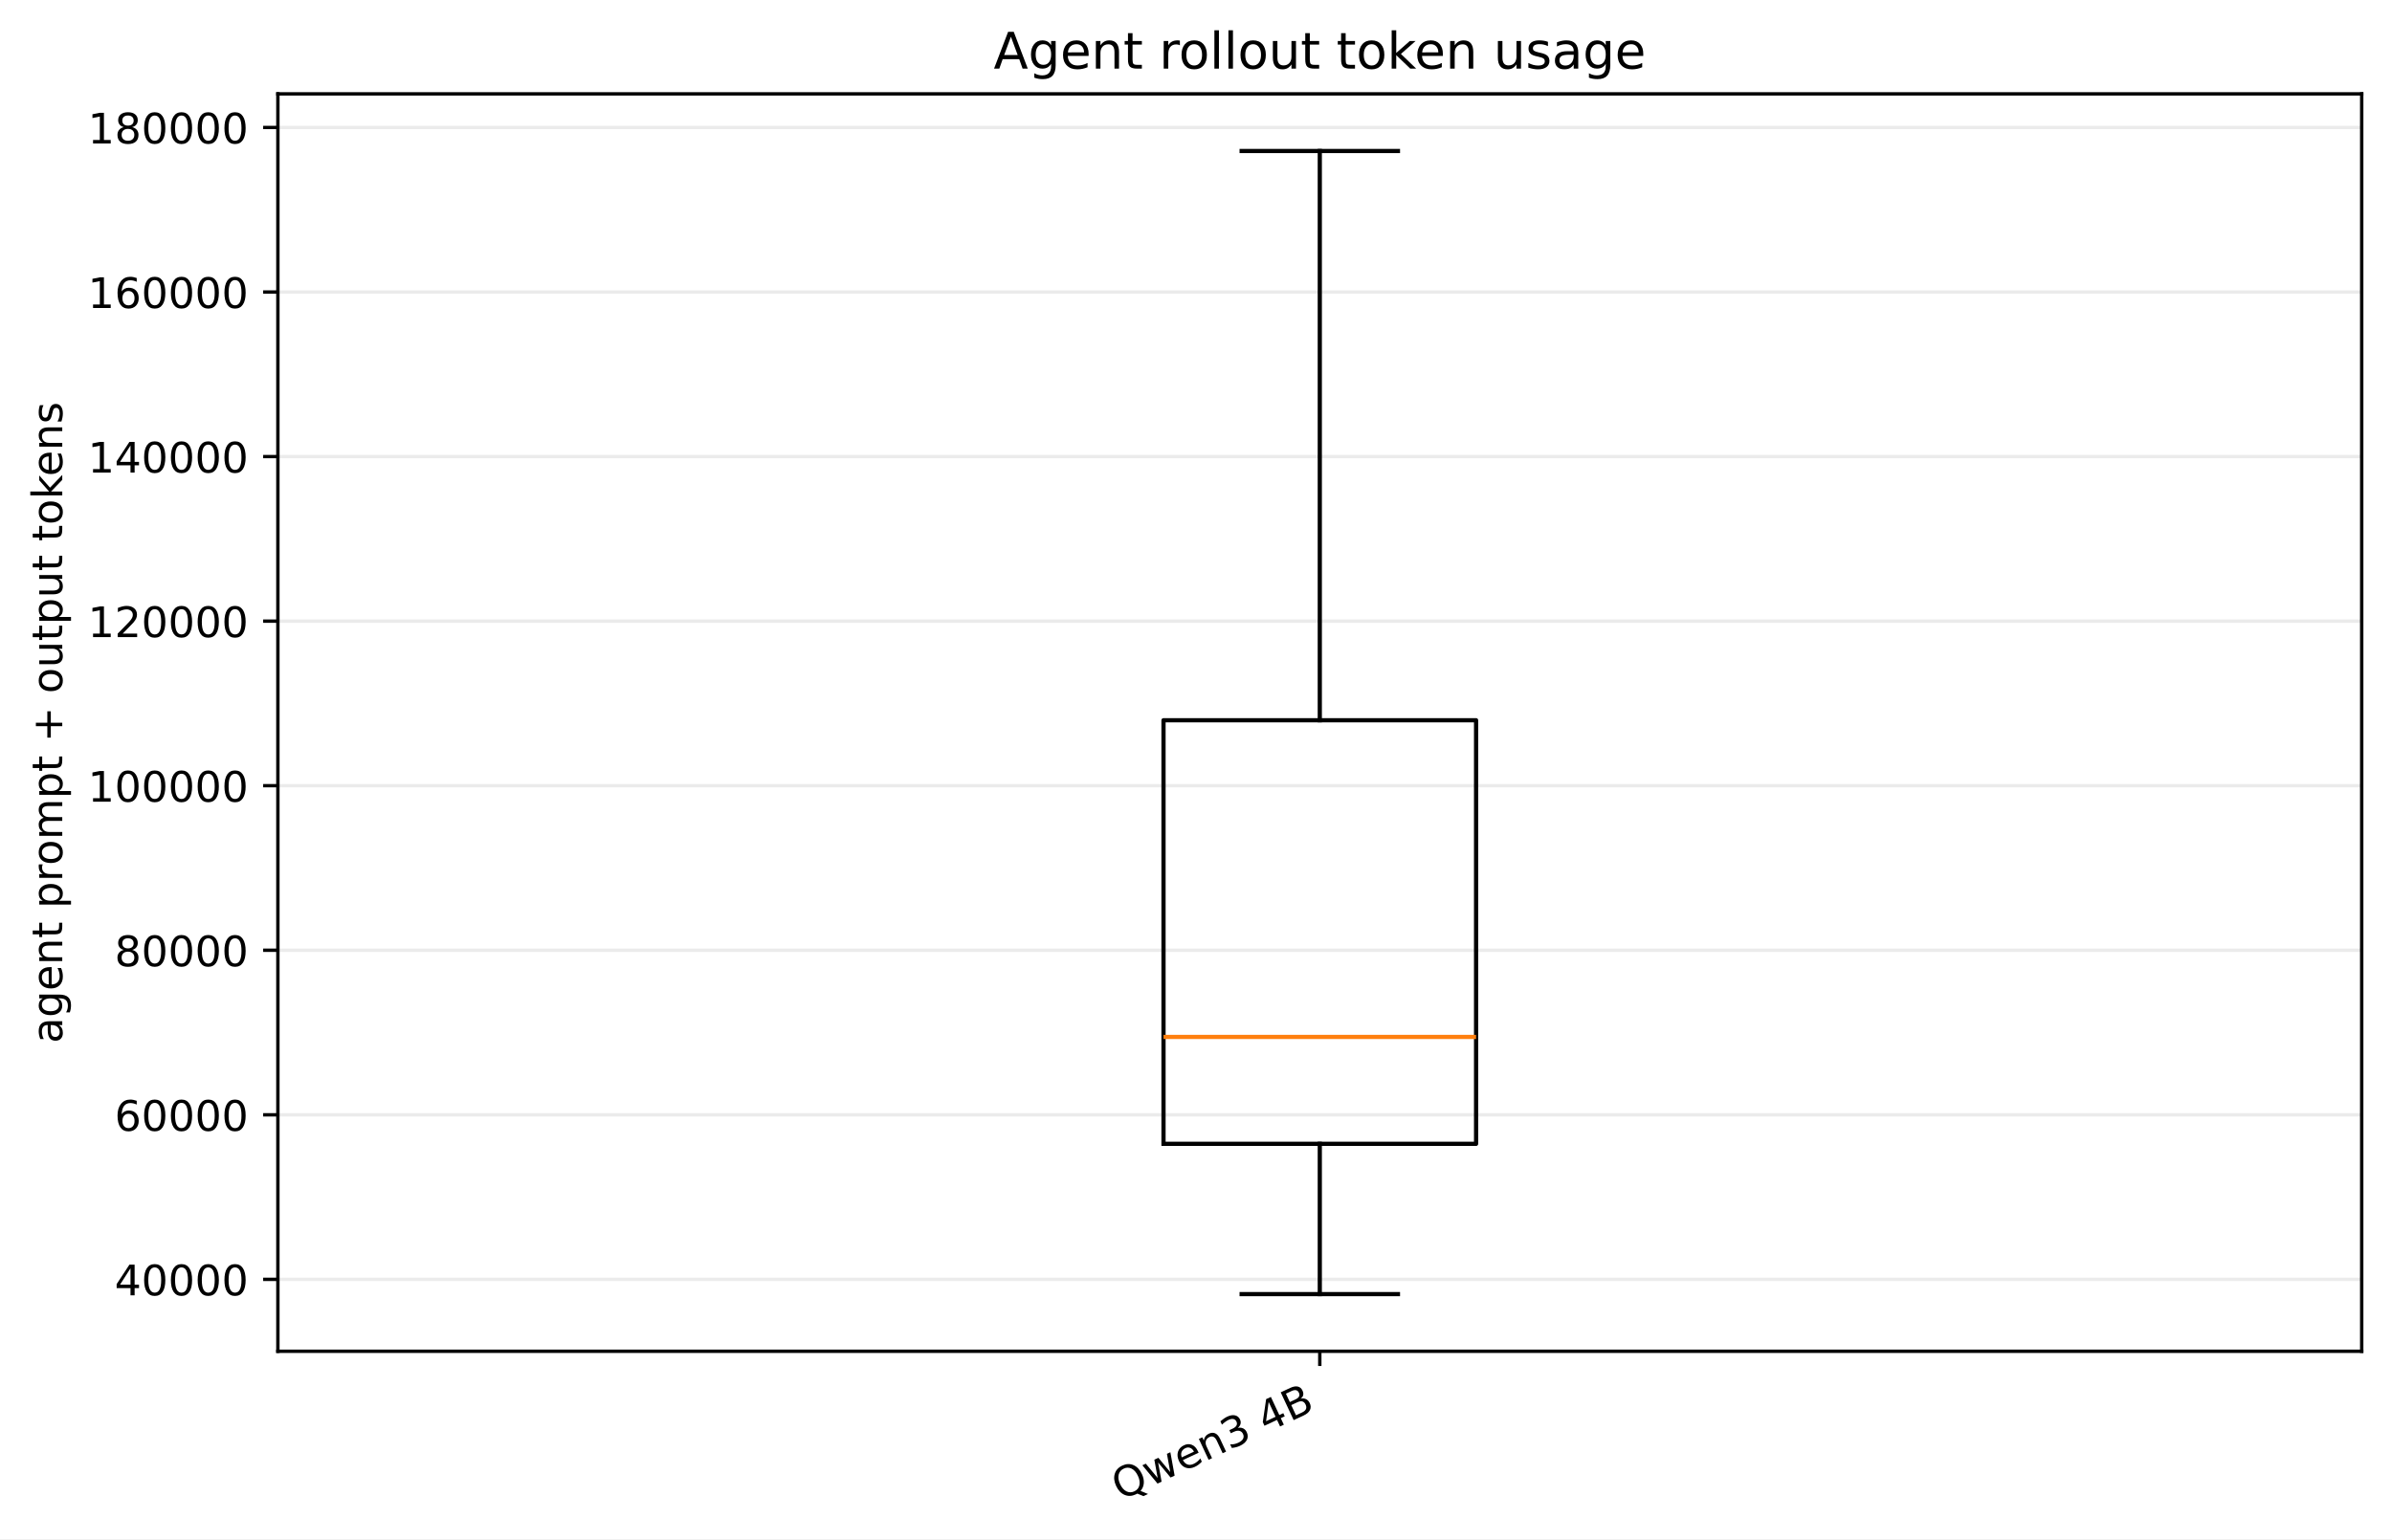
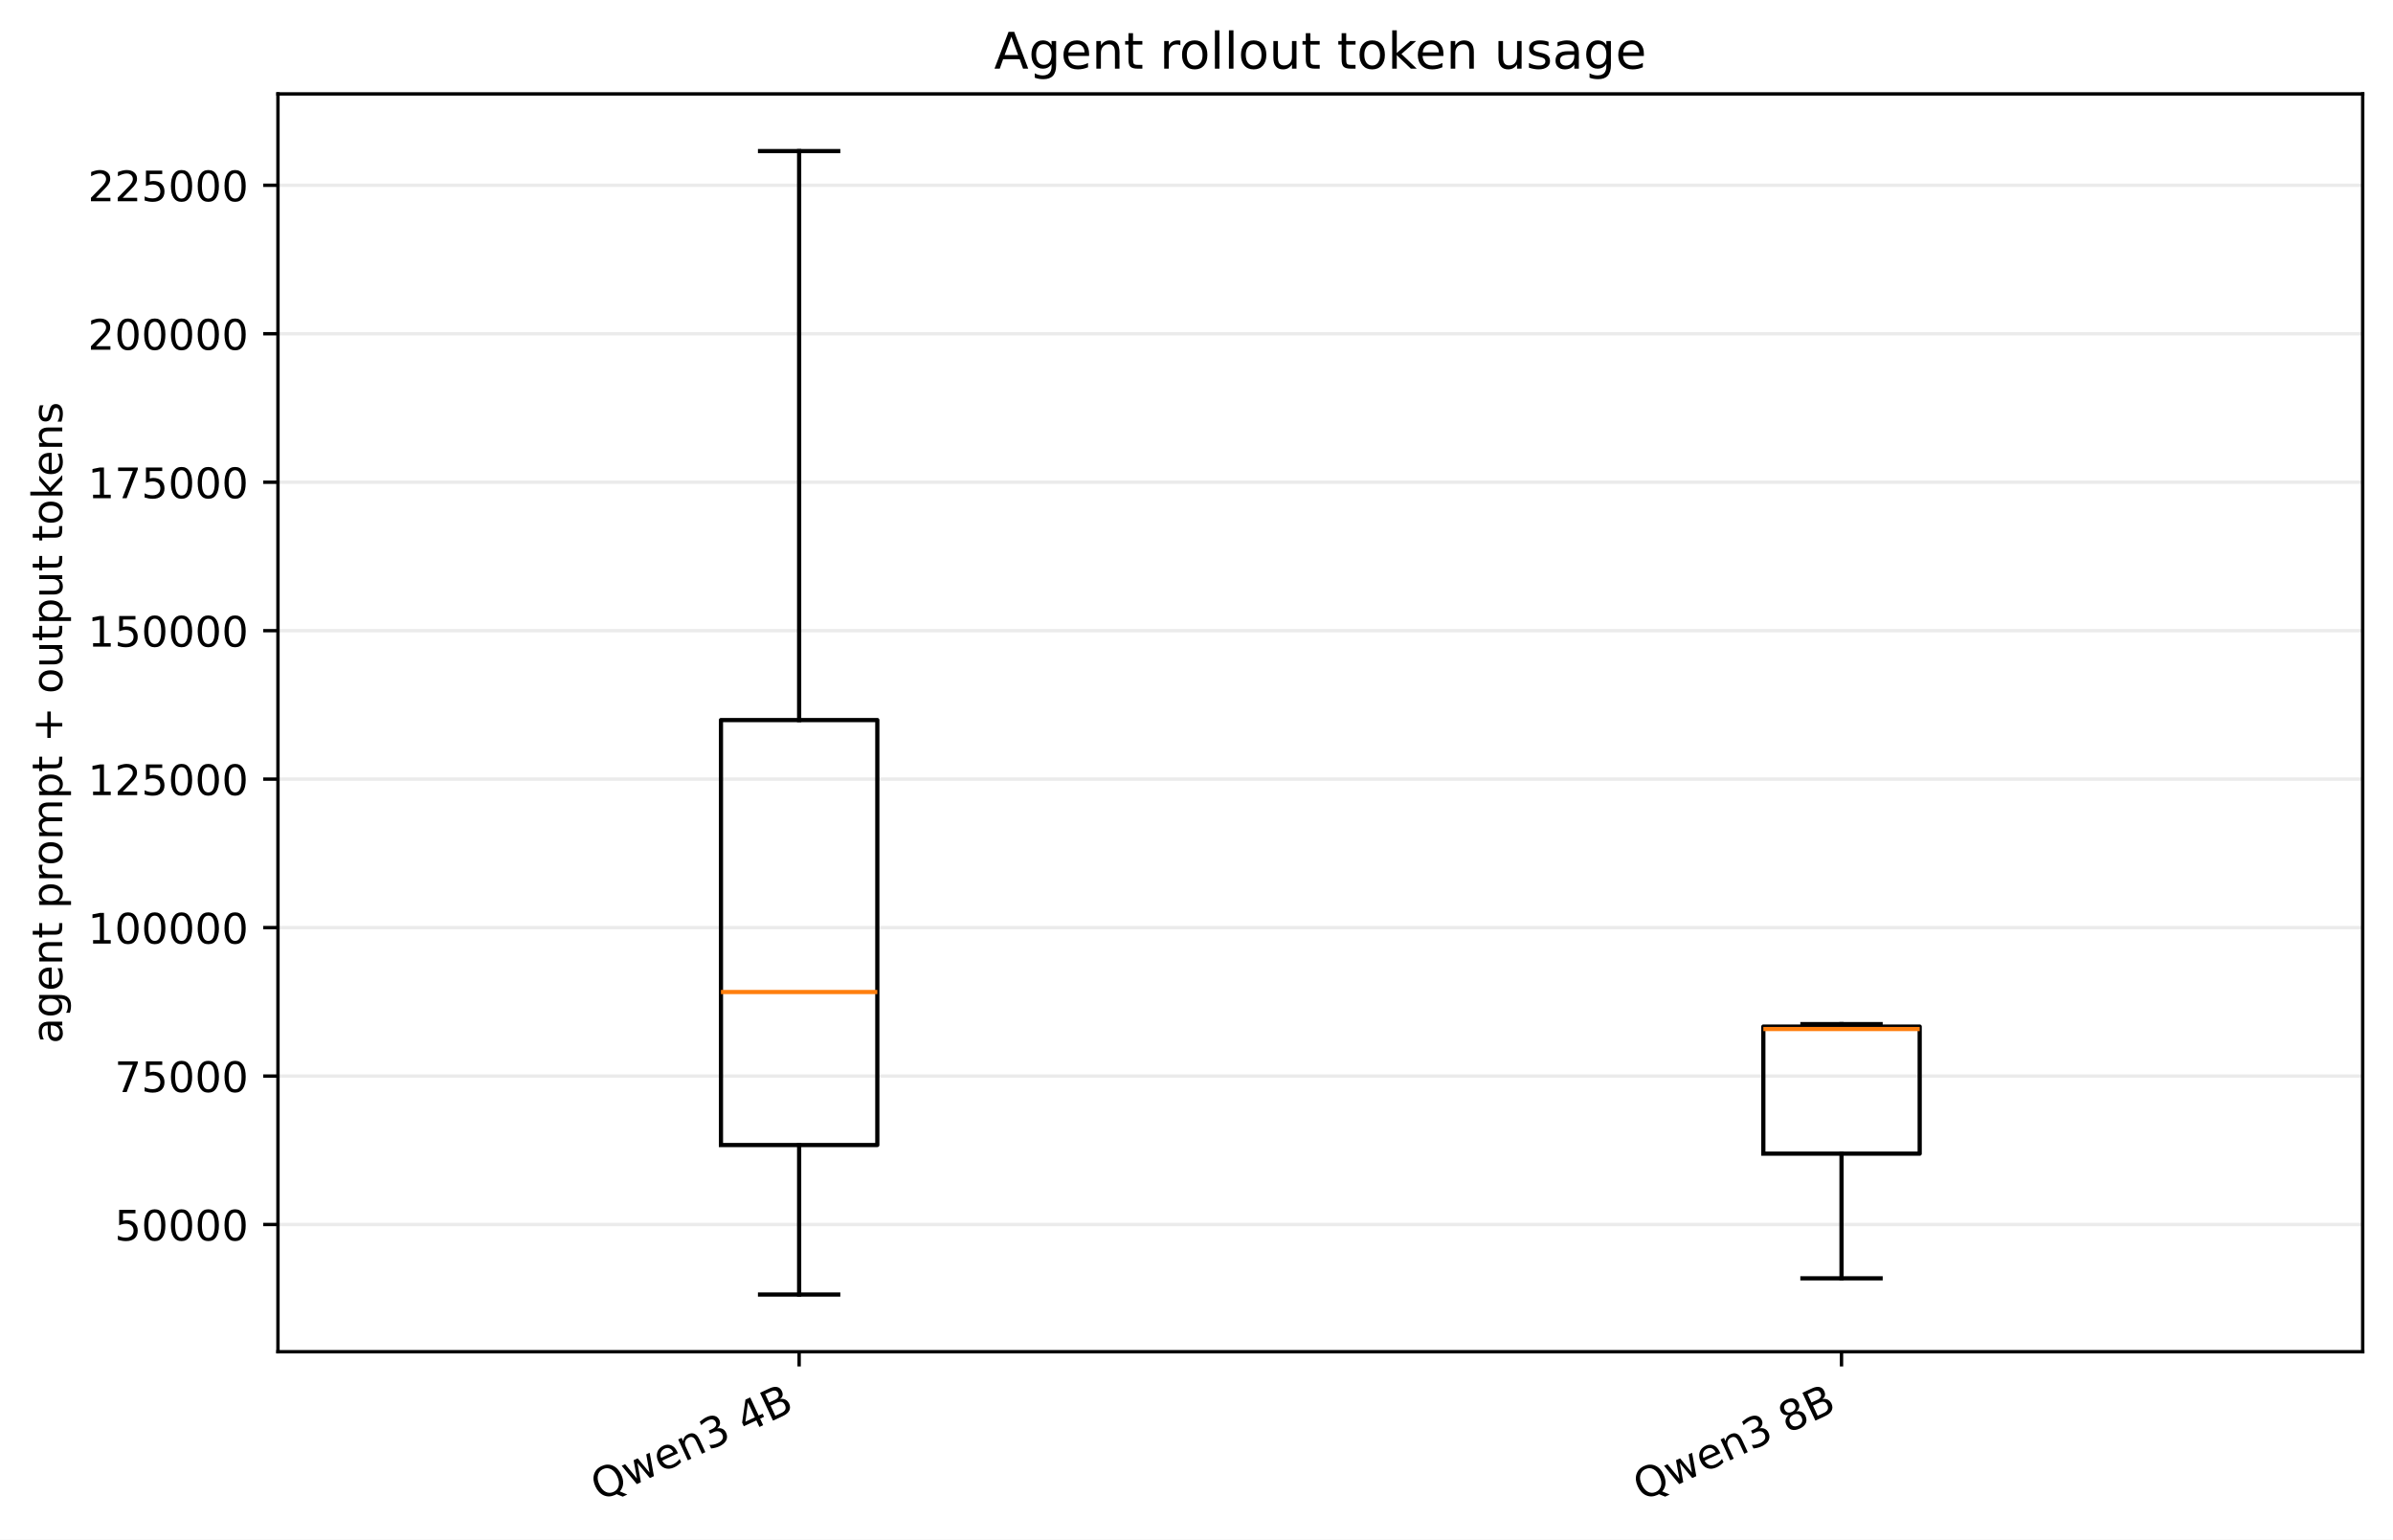
- <svg xmlns="http://www.w3.org/2000/svg" xmlns:xlink="http://www.w3.org/1999/xlink" width="568.593pt" height="365.952pt" viewBox="0 0 568.593 365.952" version="1.1">
+ <svg xmlns="http://www.w3.org/2000/svg" xmlns:xlink="http://www.w3.org/1999/xlink" width="568.683pt" height="365.914pt" viewBox="0 0 568.683 365.914" version="1.1">
  <defs>
    <style type="text/css">*{stroke-linejoin: round; stroke-linecap: butt}</style>
  </defs>
  <g id="figure_1">
    <g id="patch_1">
-       <path d="M 0 365.952 L 568.593 365.952 L 568.593 0 L 0 0 z " style="fill: #ffffff" />
+       <path d="M 0 365.914 L 568.683 365.914 L 568.683 0 L 0 0 z " style="fill: #ffffff" />
    </g>
    <g id="axes_1">
      <g id="patch_2">
-         <path d="M 66.053 321.298 L 561.393 321.298 L 561.393 22.318 L 66.053 22.318 z " style="fill: #ffffff" />
+         <path d="M 66.053 321.26 L 561.483 321.26 L 561.483 22.318 L 66.053 22.318 z " style="fill: #ffffff" />
      </g>
      <g id="matplotlib.axis_1">
        <g id="xtick_1">
          <g id="line2d_1">
            <defs>
-               <path id="m51320ad8a8" d="M 0 0 L 0 3.5 " style="stroke: #000000; stroke-width: 0.8" />
+               <path id="me77b0fab03" d="M 0 0 L 0 3.5 " style="stroke: #000000; stroke-width: 0.8" />
            </defs>
            <g>
-               <use xlink:href="#m51320ad8a8" x="313.723" y="321.298" style="stroke: #000000; stroke-width: 0.8" />
+               <use xlink:href="#me77b0fab03" x="189.911" y="321.26" style="stroke: #000000; stroke-width: 0.8" />
            </g>
          </g>
          <g id="text_1">
-             <g transform="translate(266.3464 356.8671) rotate(-25) scale(0.1 -0.1)">
+             <g transform="translate(142.5339 356.8291) rotate(-25) scale(0.1 -0.1)">
              <defs>
                <path id="DejaVuSans-51" d="M 2522 4238 Q 1834 4238 1429 3725 Q 1025 3213 1025 2328 Q 1025 1447 1429 934 Q 1834 422 2522 422 Q 3209 422 3611 934 Q 4013 1447 4013 2328 Q 4013 3213 3611 3725 Q 3209 4238 2522 4238 z M 3406 84 L 4238 -825 L 3475 -825 L 2784 -78 Q 2681 -84 2626 -87 Q 2572 -91 2522 -91 Q 1538 -91 948 567 Q 359 1225 359 2328 Q 359 3434 948 4092 Q 1538 4750 2522 4750 Q 3503 4750 4090 4092 Q 4678 3434 4678 2328 Q 4678 1516 4351 937 Q 4025 359 3406 84 z " transform="scale(0.015625)" />
                <path id="DejaVuSans-77" d="M 269 3500 L 844 3500 L 1563 769 L 2278 3500 L 2956 3500 L 3675 769 L 4391 3500 L 4966 3500 L 4050 0 L 3372 0 L 2619 2869 L 1863 0 L 1184 0 L 269 3500 z " transform="scale(0.015625)" />
                <path id="DejaVuSans-65" d="M 3597 1894 L 3597 1613 L 953 1613 Q 991 1019 1311 708 Q 1631 397 2203 397 Q 2534 397 2845 478 Q 3156 559 3463 722 L 3463 178 Q 3153 47 2828 -22 Q 2503 -91 2169 -91 Q 1331 -91 842 396 Q 353 884 353 1716 Q 353 2575 817 3079 Q 1281 3584 2069 3584 Q 2775 3584 3186 3129 Q 3597 2675 3597 1894 z M 3022 2063 Q 3016 2534 2758 2815 Q 2500 3097 2075 3097 Q 1594 3097 1305 2825 Q 1016 2553 972 2059 L 3022 2063 z " transform="scale(0.015625)" />
                <path id="DejaVuSans-6e" d="M 3513 2113 L 3513 0 L 2938 0 L 2938 2094 Q 2938 2591 2744 2837 Q 2550 3084 2163 3084 Q 1697 3084 1428 2787 Q 1159 2491 1159 1978 L 1159 0 L 581 0 L 581 3500 L 1159 3500 L 1159 2956 Q 1366 3272 1645 3428 Q 1925 3584 2291 3584 Q 2894 3584 3203 3211 Q 3513 2838 3513 2113 z " transform="scale(0.015625)" />
                <path id="DejaVuSans-33" d="M 2597 2516 Q 3050 2419 3304 2112 Q 3559 1806 3559 1356 Q 3559 666 3084 287 Q 2609 -91 1734 -91 Q 1441 -91 1130 -33 Q 819 25 488 141 L 488 750 Q 750 597 1062 519 Q 1375 441 1716 441 Q 2309 441 2620 675 Q 2931 909 2931 1356 Q 2931 1769 2642 2001 Q 2353 2234 1838 2234 L 1294 2234 L 1294 2753 L 1863 2753 Q 2328 2753 2575 2939 Q 2822 3125 2822 3475 Q 2822 3834 2567 4026 Q 2313 4219 1838 4219 Q 1578 4219 1281 4162 Q 984 4106 628 3988 L 628 4550 Q 988 4650 1302 4700 Q 1616 4750 1894 4750 Q 2613 4750 3031 4423 Q 3450 4097 3450 3541 Q 3450 3153 3228 2886 Q 3006 2619 2597 2516 z " transform="scale(0.015625)" />
                <path id="DejaVuSans-20" transform="scale(0.015625)" />
                <path id="DejaVuSans-34" d="M 2419 4116 L 825 1625 L 2419 1625 L 2419 4116 z M 2253 4666 L 3047 4666 L 3047 1625 L 3713 1625 L 3713 1100 L 3047 1100 L 3047 0 L 2419 0 L 2419 1100 L 313 1100 L 313 1709 L 2253 4666 z " transform="scale(0.015625)" />
                <path id="DejaVuSans-42" d="M 1259 2228 L 1259 519 L 2272 519 Q 2781 519 3026 730 Q 3272 941 3272 1375 Q 3272 1813 3026 2020 Q 2781 2228 2272 2228 L 1259 2228 z M 1259 4147 L 1259 2741 L 2194 2741 Q 2656 2741 2882 2914 Q 3109 3088 3109 3444 Q 3109 3797 2882 3972 Q 2656 4147 2194 4147 L 1259 4147 z M 628 4666 L 2241 4666 Q 2963 4666 3353 4366 Q 3744 4066 3744 3513 Q 3744 3084 3544 2831 Q 3344 2578 2956 2516 Q 3422 2416 3680 2098 Q 3938 1781 3938 1306 Q 3938 681 3513 340 Q 3088 0 2303 0 L 628 0 L 628 4666 z " transform="scale(0.015625)" />
              </defs>
              <use xlink:href="#DejaVuSans-51" />
              <use xlink:href="#DejaVuSans-77" transform="translate(78.71094 0)" />
              <use xlink:href="#DejaVuSans-65" transform="translate(160.498 0)" />
              <use xlink:href="#DejaVuSans-6e" transform="translate(222.0215 0)" />
              <use xlink:href="#DejaVuSans-33" transform="translate(285.4004 0)" />
              <use xlink:href="#DejaVuSans-20" transform="translate(349.0234 0)" />
              <use xlink:href="#DejaVuSans-34" transform="translate(380.8105 0)" />
              <use xlink:href="#DejaVuSans-42" transform="translate(444.4336 0)" />
            </g>
          </g>
        </g>
+         <g id="xtick_2">
+           <g id="line2d_2">
+             <g>
+               <use xlink:href="#me77b0fab03" x="437.626" y="321.26" style="stroke: #000000; stroke-width: 0.8" />
+             </g>
+           </g>
+           <g id="text_2">
+             <g transform="translate(390.2489 356.8291) rotate(-25) scale(0.1 -0.1)">
+               <defs>
+                 <path id="DejaVuSans-38" d="M 2034 2216 Q 1584 2216 1326 1975 Q 1069 1734 1069 1313 Q 1069 891 1326 650 Q 1584 409 2034 409 Q 2484 409 2743 651 Q 3003 894 3003 1313 Q 3003 1734 2745 1975 Q 2488 2216 2034 2216 z M 1403 2484 Q 997 2584 770 2862 Q 544 3141 544 3541 Q 544 4100 942 4425 Q 1341 4750 2034 4750 Q 2731 4750 3128 4425 Q 3525 4100 3525 3541 Q 3525 3141 3298 2862 Q 3072 2584 2669 2484 Q 3125 2378 3379 2068 Q 3634 1759 3634 1313 Q 3634 634 3220 271 Q 2806 -91 2034 -91 Q 1263 -91 848 271 Q 434 634 434 1313 Q 434 1759 690 2068 Q 947 2378 1403 2484 z M 1172 3481 Q 1172 3119 1398 2916 Q 1625 2713 2034 2713 Q 2441 2713 2670 2916 Q 2900 3119 2900 3481 Q 2900 3844 2670 4047 Q 2441 4250 2034 4250 Q 1625 4250 1398 4047 Q 1172 3844 1172 3481 z " transform="scale(0.015625)" />
+               </defs>
+               <use xlink:href="#DejaVuSans-51" />
+               <use xlink:href="#DejaVuSans-77" transform="translate(78.71094 0)" />
+               <use xlink:href="#DejaVuSans-65" transform="translate(160.498 0)" />
+               <use xlink:href="#DejaVuSans-6e" transform="translate(222.0215 0)" />
+               <use xlink:href="#DejaVuSans-33" transform="translate(285.4004 0)" />
+               <use xlink:href="#DejaVuSans-20" transform="translate(349.0234 0)" />
+               <use xlink:href="#DejaVuSans-38" transform="translate(380.8105 0)" />
+               <use xlink:href="#DejaVuSans-42" transform="translate(444.4336 0)" />
+             </g>
+           </g>
+         </g>
      </g>
      <g id="matplotlib.axis_2">
        <g id="ytick_1">
-           <g id="line2d_2">
-             <path d="M 66.053 304.201 L 561.393 304.201 " clip-path="url(#p67eab5c770)" style="fill: none; stroke: #b0b0b0; stroke-opacity: 0.25; stroke-width: 0.8; stroke-linecap: square" />
-           </g>
          <g id="line2d_3">
+             <path d="M 66.053 291.027 L 561.483 291.027 " clip-path="url(#pd2466dd386)" style="fill: none; stroke: #b0b0b0; stroke-opacity: 0.25; stroke-width: 0.8; stroke-linecap: square" />
+           </g>
+           <g id="line2d_4">
            <defs>
-               <path id="mba26a45c53" d="M 0 0 L -3.5 0 " style="stroke: #000000; stroke-width: 0.8" />
+               <path id="me585067f85" d="M 0 0 L -3.5 0 " style="stroke: #000000; stroke-width: 0.8" />
            </defs>
            <g>
-               <use xlink:href="#mba26a45c53" x="66.053" y="304.201" style="stroke: #000000; stroke-width: 0.8" />
-             </g>
-           </g>
-           <g id="text_2">
-             <g transform="translate(27.24063 307.9997) scale(0.1 -0.1)">
-               <defs>
+               <use xlink:href="#me585067f85" x="66.053" y="291.027" style="stroke: #000000; stroke-width: 0.8" />
+             </g>
+           </g>
+           <g id="text_3">
+             <g transform="translate(27.24063 294.8267) scale(0.1 -0.1)">
+               <defs>
+                 <path id="DejaVuSans-35" d="M 691 4666 L 3169 4666 L 3169 4134 L 1269 4134 L 1269 2991 Q 1406 3038 1543 3061 Q 1681 3084 1819 3084 Q 2600 3084 3056 2656 Q 3513 2228 3513 1497 Q 3513 744 3044 326 Q 2575 -91 1722 -91 Q 1428 -91 1123 -41 Q 819 9 494 109 L 494 744 Q 775 591 1075 516 Q 1375 441 1709 441 Q 2250 441 2565 725 Q 2881 1009 2881 1497 Q 2881 1984 2565 2268 Q 2250 2553 1709 2553 Q 1456 2553 1204 2497 Q 953 2441 691 2322 L 691 4666 z " transform="scale(0.015625)" />
                <path id="DejaVuSans-30" d="M 2034 4250 Q 1547 4250 1301 3770 Q 1056 3291 1056 2328 Q 1056 1369 1301 889 Q 1547 409 2034 409 Q 2525 409 2770 889 Q 3016 1369 3016 2328 Q 3016 3291 2770 3770 Q 2525 4250 2034 4250 z M 2034 4750 Q 2819 4750 3233 4129 Q 3647 3509 3647 2328 Q 3647 1150 3233 529 Q 2819 -91 2034 -91 Q 1250 -91 836 529 Q 422 1150 422 2328 Q 422 3509 836 4129 Q 1250 4750 2034 4750 z " transform="scale(0.015625)" />
              </defs>
-               <use xlink:href="#DejaVuSans-34" />
+               <use xlink:href="#DejaVuSans-35" />
              <use xlink:href="#DejaVuSans-30" transform="translate(63.62305 0)" />
              <use xlink:href="#DejaVuSans-30" transform="translate(127.2461 0)" />
              <use xlink:href="#DejaVuSans-30" transform="translate(190.8691 0)" />
              <use xlink:href="#DejaVuSans-30" transform="translate(254.4922 0)" />
            </g>
          </g>
        </g>
        <g id="ytick_2">
-           <g id="line2d_4">
-             <path d="M 66.053 265.073 L 561.393 265.073 " clip-path="url(#p67eab5c770)" style="fill: none; stroke: #b0b0b0; stroke-opacity: 0.25; stroke-width: 0.8; stroke-linecap: square" />
-           </g>
          <g id="line2d_5">
-             <g>
-               <use xlink:href="#mba26a45c53" x="66.053" y="265.073" style="stroke: #000000; stroke-width: 0.8" />
-             </g>
-           </g>
-           <g id="text_3">
-             <g transform="translate(27.24063 268.8724) scale(0.1 -0.1)">
-               <defs>
-                 <path id="DejaVuSans-36" d="M 2113 2584 Q 1688 2584 1439 2293 Q 1191 2003 1191 1497 Q 1191 994 1439 701 Q 1688 409 2113 409 Q 2538 409 2786 701 Q 3034 994 3034 1497 Q 3034 2003 2786 2293 Q 2538 2584 2113 2584 z M 3366 4563 L 3366 3988 Q 3128 4100 2886 4159 Q 2644 4219 2406 4219 Q 1781 4219 1451 3797 Q 1122 3375 1075 2522 Q 1259 2794 1537 2939 Q 1816 3084 2150 3084 Q 2853 3084 3261 2657 Q 3669 2231 3669 1497 Q 3669 778 3244 343 Q 2819 -91 2113 -91 Q 1303 -91 875 529 Q 447 1150 447 2328 Q 447 3434 972 4092 Q 1497 4750 2381 4750 Q 2619 4750 2861 4703 Q 3103 4656 3366 4563 z " transform="scale(0.015625)" />
-               </defs>
-               <use xlink:href="#DejaVuSans-36" />
-               <use xlink:href="#DejaVuSans-30" transform="translate(63.62305 0)" />
+             <path d="M 66.053 255.743 L 561.483 255.743 " clip-path="url(#pd2466dd386)" style="fill: none; stroke: #b0b0b0; stroke-opacity: 0.25; stroke-width: 0.8; stroke-linecap: square" />
+           </g>
+           <g id="line2d_6">
+             <g>
+               <use xlink:href="#me585067f85" x="66.053" y="255.743" style="stroke: #000000; stroke-width: 0.8" />
+             </g>
+           </g>
+           <g id="text_4">
+             <g transform="translate(27.24063 259.542) scale(0.1 -0.1)">
+               <defs>
+                 <path id="DejaVuSans-37" d="M 525 4666 L 3525 4666 L 3525 4397 L 1831 0 L 1172 0 L 2766 4134 L 525 4134 L 525 4666 z " transform="scale(0.015625)" />
+               </defs>
+               <use xlink:href="#DejaVuSans-37" />
+               <use xlink:href="#DejaVuSans-35" transform="translate(63.62305 0)" />
              <use xlink:href="#DejaVuSans-30" transform="translate(127.2461 0)" />
              <use xlink:href="#DejaVuSans-30" transform="translate(190.8691 0)" />
              <use xlink:href="#DejaVuSans-30" transform="translate(254.4922 0)" />
            </g>
          </g>
        </g>
        <g id="ytick_3">
-           <g id="line2d_6">
-             <path d="M 66.053 225.946 L 561.393 225.946 " clip-path="url(#p67eab5c770)" style="fill: none; stroke: #b0b0b0; stroke-opacity: 0.25; stroke-width: 0.8; stroke-linecap: square" />
-           </g>
          <g id="line2d_7">
-             <g>
-               <use xlink:href="#mba26a45c53" x="66.053" y="225.946" style="stroke: #000000; stroke-width: 0.8" />
-             </g>
-           </g>
-           <g id="text_4">
-             <g transform="translate(27.24063 229.745) scale(0.1 -0.1)">
-               <defs>
-                 <path id="DejaVuSans-38" d="M 2034 2216 Q 1584 2216 1326 1975 Q 1069 1734 1069 1313 Q 1069 891 1326 650 Q 1584 409 2034 409 Q 2484 409 2743 651 Q 3003 894 3003 1313 Q 3003 1734 2745 1975 Q 2488 2216 2034 2216 z M 1403 2484 Q 997 2584 770 2862 Q 544 3141 544 3541 Q 544 4100 942 4425 Q 1341 4750 2034 4750 Q 2731 4750 3128 4425 Q 3525 4100 3525 3541 Q 3525 3141 3298 2862 Q 3072 2584 2669 2484 Q 3125 2378 3379 2068 Q 3634 1759 3634 1313 Q 3634 634 3220 271 Q 2806 -91 2034 -91 Q 1263 -91 848 271 Q 434 634 434 1313 Q 434 1759 690 2068 Q 947 2378 1403 2484 z M 1172 3481 Q 1172 3119 1398 2916 Q 1625 2713 2034 2713 Q 2441 2713 2670 2916 Q 2900 3119 2900 3481 Q 2900 3844 2670 4047 Q 2441 4250 2034 4250 Q 1625 4250 1398 4047 Q 1172 3844 1172 3481 z " transform="scale(0.015625)" />
-               </defs>
-               <use xlink:href="#DejaVuSans-38" />
-               <use xlink:href="#DejaVuSans-30" transform="translate(63.62305 0)" />
-               <use xlink:href="#DejaVuSans-30" transform="translate(127.2461 0)" />
-               <use xlink:href="#DejaVuSans-30" transform="translate(190.8691 0)" />
-               <use xlink:href="#DejaVuSans-30" transform="translate(254.4922 0)" />
-             </g>
-           </g>
-         </g>
-         <g id="ytick_4">
+             <path d="M 66.053 220.458 L 561.483 220.458 " clip-path="url(#pd2466dd386)" style="fill: none; stroke: #b0b0b0; stroke-opacity: 0.25; stroke-width: 0.8; stroke-linecap: square" />
+           </g>
          <g id="line2d_8">
-             <path d="M 66.053 186.818 L 561.393 186.818 " clip-path="url(#p67eab5c770)" style="fill: none; stroke: #b0b0b0; stroke-opacity: 0.25; stroke-width: 0.8; stroke-linecap: square" />
-           </g>
-           <g id="line2d_9">
-             <g>
-               <use xlink:href="#mba26a45c53" x="66.053" y="186.818" style="stroke: #000000; stroke-width: 0.8" />
+             <g>
+               <use xlink:href="#me585067f85" x="66.053" y="220.458" style="stroke: #000000; stroke-width: 0.8" />
            </g>
          </g>
          <g id="text_5">
-             <g transform="translate(20.87813 190.6177) scale(0.1 -0.1)">
+             <g transform="translate(20.87813 224.2573) scale(0.1 -0.1)">
              <defs>
                <path id="DejaVuSans-31" d="M 794 531 L 1825 531 L 1825 4091 L 703 3866 L 703 4441 L 1819 4666 L 2450 4666 L 2450 531 L 3481 531 L 3481 0 L 794 0 L 794 531 z " transform="scale(0.015625)" />
              </defs>
              <use xlink:href="#DejaVuSans-31" />
              <use xlink:href="#DejaVuSans-30" transform="translate(63.62305 0)" />
              <use xlink:href="#DejaVuSans-30" transform="translate(127.2461 0)" />
              <use xlink:href="#DejaVuSans-30" transform="translate(190.8691 0)" />
              <use xlink:href="#DejaVuSans-30" transform="translate(254.4922 0)" />
              <use xlink:href="#DejaVuSans-30" transform="translate(318.1152 0)" />
            </g>
          </g>
        </g>
-         <g id="ytick_5">
+         <g id="ytick_4">
+           <g id="line2d_9">
+             <path d="M 66.053 185.173 L 561.483 185.173 " clip-path="url(#pd2466dd386)" style="fill: none; stroke: #b0b0b0; stroke-opacity: 0.25; stroke-width: 0.8; stroke-linecap: square" />
+           </g>
          <g id="line2d_10">
-             <path d="M 66.053 147.691 L 561.393 147.691 " clip-path="url(#p67eab5c770)" style="fill: none; stroke: #b0b0b0; stroke-opacity: 0.25; stroke-width: 0.8; stroke-linecap: square" />
-           </g>
-           <g id="line2d_11">
-             <g>
-               <use xlink:href="#mba26a45c53" x="66.053" y="147.691" style="stroke: #000000; stroke-width: 0.8" />
+             <g>
+               <use xlink:href="#me585067f85" x="66.053" y="185.173" style="stroke: #000000; stroke-width: 0.8" />
            </g>
          </g>
          <g id="text_6">
-             <g transform="translate(20.87813 151.4903) scale(0.1 -0.1)">
+             <g transform="translate(20.87813 188.9726) scale(0.1 -0.1)">
              <defs>
                <path id="DejaVuSans-32" d="M 1228 531 L 3431 531 L 3431 0 L 469 0 L 469 531 Q 828 903 1448 1529 Q 2069 2156 2228 2338 Q 2531 2678 2651 2914 Q 2772 3150 2772 3378 Q 2772 3750 2511 3984 Q 2250 4219 1831 4219 Q 1534 4219 1204 4116 Q 875 4013 500 3803 L 500 4441 Q 881 4594 1212 4672 Q 1544 4750 1819 4750 Q 2544 4750 2975 4387 Q 3406 4025 3406 3419 Q 3406 3131 3298 2873 Q 3191 2616 2906 2266 Q 2828 2175 2409 1742 Q 1991 1309 1228 531 z " transform="scale(0.015625)" />
              </defs>
              <use xlink:href="#DejaVuSans-31" />
              <use xlink:href="#DejaVuSans-32" transform="translate(63.62305 0)" />
+               <use xlink:href="#DejaVuSans-35" transform="translate(127.2461 0)" />
+               <use xlink:href="#DejaVuSans-30" transform="translate(190.8691 0)" />
+               <use xlink:href="#DejaVuSans-30" transform="translate(254.4922 0)" />
+               <use xlink:href="#DejaVuSans-30" transform="translate(318.1152 0)" />
+             </g>
+           </g>
+         </g>
+         <g id="ytick_5">
+           <g id="line2d_11">
+             <path d="M 66.053 149.889 L 561.483 149.889 " clip-path="url(#pd2466dd386)" style="fill: none; stroke: #b0b0b0; stroke-opacity: 0.25; stroke-width: 0.8; stroke-linecap: square" />
+           </g>
+           <g id="line2d_12">
+             <g>
+               <use xlink:href="#me585067f85" x="66.053" y="149.889" style="stroke: #000000; stroke-width: 0.8" />
+             </g>
+           </g>
+           <g id="text_7">
+             <g transform="translate(20.87813 153.6879) scale(0.1 -0.1)">
+               <use xlink:href="#DejaVuSans-31" />
+               <use xlink:href="#DejaVuSans-35" transform="translate(63.62305 0)" />
              <use xlink:href="#DejaVuSans-30" transform="translate(127.2461 0)" />
              <use xlink:href="#DejaVuSans-30" transform="translate(190.8691 0)" />
              <use xlink:href="#DejaVuSans-30" transform="translate(254.4922 0)" />
              <use xlink:href="#DejaVuSans-30" transform="translate(318.1152 0)" />
            </g>
          </g>
        </g>
        <g id="ytick_6">
-           <g id="line2d_12">
-             <path d="M 66.053 108.564 L 561.393 108.564 " clip-path="url(#p67eab5c770)" style="fill: none; stroke: #b0b0b0; stroke-opacity: 0.25; stroke-width: 0.8; stroke-linecap: square" />
-           </g>
          <g id="line2d_13">
-             <g>
-               <use xlink:href="#mba26a45c53" x="66.053" y="108.564" style="stroke: #000000; stroke-width: 0.8" />
-             </g>
-           </g>
-           <g id="text_7">
-             <g transform="translate(20.87813 112.3629) scale(0.1 -0.1)">
+             <path d="M 66.053 114.604 L 561.483 114.604 " clip-path="url(#pd2466dd386)" style="fill: none; stroke: #b0b0b0; stroke-opacity: 0.25; stroke-width: 0.8; stroke-linecap: square" />
+           </g>
+           <g id="line2d_14">
+             <g>
+               <use xlink:href="#me585067f85" x="66.053" y="114.604" style="stroke: #000000; stroke-width: 0.8" />
+             </g>
+           </g>
+           <g id="text_8">
+             <g transform="translate(20.87813 118.4032) scale(0.1 -0.1)">
              <use xlink:href="#DejaVuSans-31" />
-               <use xlink:href="#DejaVuSans-34" transform="translate(63.62305 0)" />
-               <use xlink:href="#DejaVuSans-30" transform="translate(127.2461 0)" />
+               <use xlink:href="#DejaVuSans-37" transform="translate(63.62305 0)" />
+               <use xlink:href="#DejaVuSans-35" transform="translate(127.2461 0)" />
              <use xlink:href="#DejaVuSans-30" transform="translate(190.8691 0)" />
              <use xlink:href="#DejaVuSans-30" transform="translate(254.4922 0)" />
              <use xlink:href="#DejaVuSans-30" transform="translate(318.1152 0)" />
            </g>
          </g>
        </g>
        <g id="ytick_7">
-           <g id="line2d_14">
-             <path d="M 66.053 69.436 L 561.393 69.436 " clip-path="url(#p67eab5c770)" style="fill: none; stroke: #b0b0b0; stroke-opacity: 0.25; stroke-width: 0.8; stroke-linecap: square" />
-           </g>
          <g id="line2d_15">
-             <g>
-               <use xlink:href="#mba26a45c53" x="66.053" y="69.436" style="stroke: #000000; stroke-width: 0.8" />
-             </g>
-           </g>
-           <g id="text_8">
-             <g transform="translate(20.87813 73.23559) scale(0.1 -0.1)">
-               <use xlink:href="#DejaVuSans-31" />
-               <use xlink:href="#DejaVuSans-36" transform="translate(63.62305 0)" />
+             <path d="M 66.053 79.319 L 561.483 79.319 " clip-path="url(#pd2466dd386)" style="fill: none; stroke: #b0b0b0; stroke-opacity: 0.25; stroke-width: 0.8; stroke-linecap: square" />
+           </g>
+           <g id="line2d_16">
+             <g>
+               <use xlink:href="#me585067f85" x="66.053" y="79.319" style="stroke: #000000; stroke-width: 0.8" />
+             </g>
+           </g>
+           <g id="text_9">
+             <g transform="translate(20.87813 83.11851) scale(0.1 -0.1)">
+               <use xlink:href="#DejaVuSans-32" />
+               <use xlink:href="#DejaVuSans-30" transform="translate(63.62305 0)" />
              <use xlink:href="#DejaVuSans-30" transform="translate(127.2461 0)" />
              <use xlink:href="#DejaVuSans-30" transform="translate(190.8691 0)" />
              <use xlink:href="#DejaVuSans-30" transform="translate(254.4922 0)" />
              <use xlink:href="#DejaVuSans-30" transform="translate(318.1152 0)" />
            </g>
          </g>
        </g>
        <g id="ytick_8">
-           <g id="line2d_16">
-             <path d="M 66.053 30.309 L 561.393 30.309 " clip-path="url(#p67eab5c770)" style="fill: none; stroke: #b0b0b0; stroke-opacity: 0.25; stroke-width: 0.8; stroke-linecap: square" />
-           </g>
          <g id="line2d_17">
-             <g>
-               <use xlink:href="#mba26a45c53" x="66.053" y="30.309" style="stroke: #000000; stroke-width: 0.8" />
-             </g>
-           </g>
-           <g id="text_9">
-             <g transform="translate(20.87813 34.10823) scale(0.1 -0.1)">
-               <use xlink:href="#DejaVuSans-31" />
-               <use xlink:href="#DejaVuSans-38" transform="translate(63.62305 0)" />
-               <use xlink:href="#DejaVuSans-30" transform="translate(127.2461 0)" />
-               <use xlink:href="#DejaVuSans-30" transform="translate(190.8691 0)" />
-               <use xlink:href="#DejaVuSans-30" transform="translate(254.4922 0)" />
-               <use xlink:href="#DejaVuSans-30" transform="translate(318.1152 0)" />
-             </g>
-           </g>
-         </g>
-         <g id="text_10">
-           <g transform="translate(14.79844 248.0543) rotate(-90) scale(0.1 -0.1)">
+             <path d="M 66.053 44.035 L 561.483 44.035 " clip-path="url(#pd2466dd386)" style="fill: none; stroke: #b0b0b0; stroke-opacity: 0.25; stroke-width: 0.8; stroke-linecap: square" />
+           </g>
+           <g id="line2d_18">
+             <g>
+               <use xlink:href="#me585067f85" x="66.053" y="44.035" style="stroke: #000000; stroke-width: 0.8" />
+             </g>
+           </g>
+           <g id="text_10">
+             <g transform="translate(20.87813 47.83381) scale(0.1 -0.1)">
+               <use xlink:href="#DejaVuSans-32" />
+               <use xlink:href="#DejaVuSans-32" transform="translate(63.62305 0)" />
+               <use xlink:href="#DejaVuSans-35" transform="translate(127.2461 0)" />
+               <use xlink:href="#DejaVuSans-30" transform="translate(190.8691 0)" />
+               <use xlink:href="#DejaVuSans-30" transform="translate(254.4922 0)" />
+               <use xlink:href="#DejaVuSans-30" transform="translate(318.1152 0)" />
+             </g>
+           </g>
+         </g>
+         <g id="text_11">
+           <g transform="translate(14.79844 248.0353) rotate(-90) scale(0.1 -0.1)">
            <defs>
              <path id="DejaVuSans-61" d="M 2194 1759 Q 1497 1759 1228 1600 Q 959 1441 959 1056 Q 959 750 1161 570 Q 1363 391 1709 391 Q 2188 391 2477 730 Q 2766 1069 2766 1631 L 2766 1759 L 2194 1759 z M 3341 1997 L 3341 0 L 2766 0 L 2766 531 Q 2569 213 2275 61 Q 1981 -91 1556 -91 Q 1019 -91 701 211 Q 384 513 384 1019 Q 384 1609 779 1909 Q 1175 2209 1959 2209 L 2766 2209 L 2766 2266 Q 2766 2663 2505 2880 Q 2244 3097 1772 3097 Q 1472 3097 1187 3025 Q 903 2953 641 2809 L 641 3341 Q 956 3463 1253 3523 Q 1550 3584 1831 3584 Q 2591 3584 2966 3190 Q 3341 2797 3341 1997 z " transform="scale(0.015625)" />
              <path id="DejaVuSans-67" d="M 2906 1791 Q 2906 2416 2648 2759 Q 2391 3103 1925 3103 Q 1463 3103 1205 2759 Q 947 2416 947 1791 Q 947 1169 1205 825 Q 1463 481 1925 481 Q 2391 481 2648 825 Q 2906 1169 2906 1791 z M 3481 434 Q 3481 -459 3084 -895 Q 2688 -1331 1869 -1331 Q 1566 -1331 1297 -1286 Q 1028 -1241 775 -1147 L 775 -588 Q 1028 -725 1275 -790 Q 1522 -856 1778 -856 Q 2344 -856 2625 -561 Q 2906 -266 2906 331 L 2906 616 Q 2728 306 2450 153 Q 2172 0 1784 0 Q 1141 0 747 490 Q 353 981 353 1791 Q 353 2603 747 3093 Q 1141 3584 1784 3584 Q 2172 3584 2450 3431 Q 2728 3278 2906 2969 L 2906 3500 L 3481 3500 L 3481 434 z " transform="scale(0.015625)" />
              <path id="DejaVuSans-74" d="M 1172 4494 L 1172 3500 L 2356 3500 L 2356 3053 L 1172 3053 L 1172 1153 Q 1172 725 1289 603 Q 1406 481 1766 481 L 2356 481 L 2356 0 L 1766 0 Q 1100 0 847 248 Q 594 497 594 1153 L 594 3053 L 172 3053 L 172 3500 L 594 3500 L 594 4494 L 1172 4494 z " transform="scale(0.015625)" />
              <path id="DejaVuSans-70" d="M 1159 525 L 1159 -1331 L 581 -1331 L 581 3500 L 1159 3500 L 1159 2969 Q 1341 3281 1617 3432 Q 1894 3584 2278 3584 Q 2916 3584 3314 3078 Q 3713 2572 3713 1747 Q 3713 922 3314 415 Q 2916 -91 2278 -91 Q 1894 -91 1617 61 Q 1341 213 1159 525 z M 3116 1747 Q 3116 2381 2855 2742 Q 2594 3103 2138 3103 Q 1681 3103 1420 2742 Q 1159 2381 1159 1747 Q 1159 1113 1420 752 Q 1681 391 2138 391 Q 2594 391 2855 752 Q 3116 1113 3116 1747 z " transform="scale(0.015625)" />
              <path id="DejaVuSans-72" d="M 2631 2963 Q 2534 3019 2420 3045 Q 2306 3072 2169 3072 Q 1681 3072 1420 2755 Q 1159 2438 1159 1844 L 1159 0 L 581 0 L 581 3500 L 1159 3500 L 1159 2956 Q 1341 3275 1631 3429 Q 1922 3584 2338 3584 Q 2397 3584 2469 3576 Q 2541 3569 2628 3553 L 2631 2963 z " transform="scale(0.015625)" />
              <path id="DejaVuSans-6f" d="M 1959 3097 Q 1497 3097 1228 2736 Q 959 2375 959 1747 Q 959 1119 1226 758 Q 1494 397 1959 397 Q 2419 397 2687 759 Q 2956 1122 2956 1747 Q 2956 2369 2687 2733 Q 2419 3097 1959 3097 z M 1959 3584 Q 2709 3584 3137 3096 Q 3566 2609 3566 1747 Q 3566 888 3137 398 Q 2709 -91 1959 -91 Q 1206 -91 779 398 Q 353 888 353 1747 Q 353 2609 779 3096 Q 1206 3584 1959 3584 z " transform="scale(0.015625)" />
              <path id="DejaVuSans-6d" d="M 3328 2828 Q 3544 3216 3844 3400 Q 4144 3584 4550 3584 Q 5097 3584 5394 3201 Q 5691 2819 5691 2113 L 5691 0 L 5113 0 L 5113 2094 Q 5113 2597 4934 2840 Q 4756 3084 4391 3084 Q 3944 3084 3684 2787 Q 3425 2491 3425 1978 L 3425 0 L 2847 0 L 2847 2094 Q 2847 2600 2669 2842 Q 2491 3084 2119 3084 Q 1678 3084 1418 2786 Q 1159 2488 1159 1978 L 1159 0 L 581 0 L 581 3500 L 1159 3500 L 1159 2956 Q 1356 3278 1631 3431 Q 1906 3584 2284 3584 Q 2666 3584 2933 3390 Q 3200 3197 3328 2828 z " transform="scale(0.015625)" />
              <path id="DejaVuSans-2b" d="M 2944 4013 L 2944 2272 L 4684 2272 L 4684 1741 L 2944 1741 L 2944 0 L 2419 0 L 2419 1741 L 678 1741 L 678 2272 L 2419 2272 L 2419 4013 L 2944 4013 z " transform="scale(0.015625)" />
              <path id="DejaVuSans-75" d="M 544 1381 L 544 3500 L 1119 3500 L 1119 1403 Q 1119 906 1312 657 Q 1506 409 1894 409 Q 2359 409 2629 706 Q 2900 1003 2900 1516 L 2900 3500 L 3475 3500 L 3475 0 L 2900 0 L 2900 538 Q 2691 219 2414 64 Q 2138 -91 1772 -91 Q 1169 -91 856 284 Q 544 659 544 1381 z M 1991 3584 L 1991 3584 z " transform="scale(0.015625)" />
              <path id="DejaVuSans-6b" d="M 581 4863 L 1159 4863 L 1159 1991 L 2875 3500 L 3609 3500 L 1753 1863 L 3688 0 L 2938 0 L 1159 1709 L 1159 0 L 581 0 L 581 4863 z " transform="scale(0.015625)" />
              <path id="DejaVuSans-73" d="M 2834 3397 L 2834 2853 Q 2591 2978 2328 3040 Q 2066 3103 1784 3103 Q 1356 3103 1142 2972 Q 928 2841 928 2578 Q 928 2378 1081 2264 Q 1234 2150 1697 2047 L 1894 2003 Q 2506 1872 2764 1633 Q 3022 1394 3022 966 Q 3022 478 2636 193 Q 2250 -91 1575 -91 Q 1294 -91 989 -36 Q 684 19 347 128 L 347 722 Q 666 556 975 473 Q 1284 391 1588 391 Q 1994 391 2212 530 Q 2431 669 2431 922 Q 2431 1156 2273 1281 Q 2116 1406 1581 1522 L 1381 1569 Q 847 1681 609 1914 Q 372 2147 372 2553 Q 372 3047 722 3315 Q 1072 3584 1716 3584 Q 2034 3584 2315 3537 Q 2597 3491 2834 3397 z " transform="scale(0.015625)" />
            </defs>
            <use xlink:href="#DejaVuSans-61" />
            <use xlink:href="#DejaVuSans-67" transform="translate(61.2793 0)" />
            <use xlink:href="#DejaVuSans-65" transform="translate(124.7559 0)" />
            <use xlink:href="#DejaVuSans-6e" transform="translate(186.2793 0)" />
            <use xlink:href="#DejaVuSans-74" transform="translate(249.6582 0)" />
            <use xlink:href="#DejaVuSans-20" transform="translate(288.8672 0)" />
            <use xlink:href="#DejaVuSans-70" transform="translate(320.6543 0)" />
            <use xlink:href="#DejaVuSans-72" transform="translate(384.1309 0)" />
            <use xlink:href="#DejaVuSans-6f" transform="translate(422.9941 0)" />
            <use xlink:href="#DejaVuSans-6d" transform="translate(484.1758 0)" />
            <use xlink:href="#DejaVuSans-70" transform="translate(581.5879 0)" />
            <use xlink:href="#DejaVuSans-74" transform="translate(645.0645 0)" />
            <use xlink:href="#DejaVuSans-20" transform="translate(684.2734 0)" />
            <use xlink:href="#DejaVuSans-2b" transform="translate(716.0605 0)" />
            <use xlink:href="#DejaVuSans-20" transform="translate(799.8496 0)" />
            <use xlink:href="#DejaVuSans-6f" transform="translate(831.6367 0)" />
            <use xlink:href="#DejaVuSans-75" transform="translate(892.8184 0)" />
            <use xlink:href="#DejaVuSans-74" transform="translate(956.1973 0)" />
            <use xlink:href="#DejaVuSans-70" transform="translate(995.4062 0)" />
            <use xlink:href="#DejaVuSans-75" transform="translate(1058.883 0)" />
            <use xlink:href="#DejaVuSans-74" transform="translate(1122.262 0)" />
            <use xlink:href="#DejaVuSans-20" transform="translate(1161.471 0)" />
            <use xlink:href="#DejaVuSans-74" transform="translate(1193.258 0)" />
            <use xlink:href="#DejaVuSans-6f" transform="translate(1232.467 0)" />
            <use xlink:href="#DejaVuSans-6b" transform="translate(1293.648 0)" />
            <use xlink:href="#DejaVuSans-65" transform="translate(1347.934 0)" />
            <use xlink:href="#DejaVuSans-6e" transform="translate(1409.457 0)" />
            <use xlink:href="#DejaVuSans-73" transform="translate(1472.836 0)" />
          </g>
        </g>
      </g>
-       <g id="line2d_18">
-         <path d="M 276.573 271.977 L 350.874 271.977 L 350.874 171.256 L 276.573 171.256 L 276.573 271.977 " clip-path="url(#p67eab5c770)" style="fill: none; stroke: #000000; stroke-linecap: square" />
-       </g>
      <g id="line2d_19">
-         <path d="M 313.723 271.977 L 313.723 307.708 " clip-path="url(#p67eab5c770)" style="fill: none; stroke: #000000; stroke-linecap: square" />
+         <path d="M 171.332 272.127 L 208.489 272.127 L 208.489 171.129 L 171.332 171.129 L 171.332 272.127 " clip-path="url(#pd2466dd386)" style="fill: none; stroke: #000000; stroke-linecap: square" />
      </g>
      <g id="line2d_20">
-         <path d="M 313.723 171.256 L 313.723 35.908 " clip-path="url(#p67eab5c770)" style="fill: none; stroke: #000000; stroke-linecap: square" />
+         <path d="M 189.911 272.127 L 189.911 307.672 " clip-path="url(#pd2466dd386)" style="fill: none; stroke: #000000; stroke-linecap: square" />
      </g>
      <g id="line2d_21">
-         <path d="M 295.148 307.708 L 332.298 307.708 " clip-path="url(#p67eab5c770)" style="fill: none; stroke: #000000; stroke-linecap: square" />
+         <path d="M 189.911 171.129 L 189.911 35.906 " clip-path="url(#pd2466dd386)" style="fill: none; stroke: #000000; stroke-linecap: square" />
      </g>
      <g id="line2d_22">
-         <path d="M 295.148 35.908 L 332.298 35.908 " clip-path="url(#p67eab5c770)" style="fill: none; stroke: #000000; stroke-linecap: square" />
+         <path d="M 180.621 307.672 L 199.2 307.672 " clip-path="url(#pd2466dd386)" style="fill: none; stroke: #000000; stroke-linecap: square" />
      </g>
      <g id="line2d_23">
-         <path d="M 276.573 246.556 L 350.874 246.556 " clip-path="url(#p67eab5c770)" style="fill: none; stroke: #ff7f0e" />
+         <path d="M 180.621 35.906 L 199.2 35.906 " clip-path="url(#pd2466dd386)" style="fill: none; stroke: #000000; stroke-linecap: square" />
+       </g>
+       <g id="line2d_24">
+         <path d="M 419.047 274.188 L 456.204 274.188 L 456.204 243.983 L 419.047 243.983 L 419.047 274.188 " clip-path="url(#pd2466dd386)" style="fill: none; stroke: #000000; stroke-linecap: square" />
+       </g>
+       <g id="line2d_25">
+         <path d="M 437.626 274.188 L 437.626 303.81 " clip-path="url(#pd2466dd386)" style="fill: none; stroke: #000000; stroke-linecap: square" />
+       </g>
+       <g id="line2d_26">
+         <path d="M 437.626 243.983 L 437.626 243.402 " clip-path="url(#pd2466dd386)" style="fill: none; stroke: #000000; stroke-linecap: square" />
+       </g>
+       <g id="line2d_27">
+         <path d="M 428.336 303.81 L 446.915 303.81 " clip-path="url(#pd2466dd386)" style="fill: none; stroke: #000000; stroke-linecap: square" />
+       </g>
+       <g id="line2d_28">
+         <path d="M 428.336 243.402 L 446.915 243.402 " clip-path="url(#pd2466dd386)" style="fill: none; stroke: #000000; stroke-linecap: square" />
+       </g>
+       <g id="line2d_29">
+         <path d="M 171.332 235.767 L 208.489 235.767 " clip-path="url(#pd2466dd386)" style="fill: none; stroke: #ff7f0e" />
+       </g>
+       <g id="line2d_30">
+         <path d="M 419.047 244.565 L 456.204 244.565 " clip-path="url(#pd2466dd386)" style="fill: none; stroke: #ff7f0e" />
      </g>
      <g id="patch_3">
-         <path d="M 66.053 321.298 L 66.053 22.318 " style="fill: none; stroke: #000000; stroke-width: 0.8; stroke-linejoin: miter; stroke-linecap: square" />
+         <path d="M 66.053 321.26 L 66.053 22.318 " style="fill: none; stroke: #000000; stroke-width: 0.8; stroke-linejoin: miter; stroke-linecap: square" />
      </g>
      <g id="patch_4">
-         <path d="M 561.393 321.298 L 561.393 22.318 " style="fill: none; stroke: #000000; stroke-width: 0.8; stroke-linejoin: miter; stroke-linecap: square" />
+         <path d="M 561.483 321.26 L 561.483 22.318 " style="fill: none; stroke: #000000; stroke-width: 0.8; stroke-linejoin: miter; stroke-linecap: square" />
      </g>
      <g id="patch_5">
-         <path d="M 66.053 321.298 L 561.393 321.298 " style="fill: none; stroke: #000000; stroke-width: 0.8; stroke-linejoin: miter; stroke-linecap: square" />
+         <path d="M 66.053 321.26 L 561.483 321.26 " style="fill: none; stroke: #000000; stroke-width: 0.8; stroke-linejoin: miter; stroke-linecap: square" />
      </g>
      <g id="patch_6">
-         <path d="M 66.053 22.318 L 561.393 22.318 " style="fill: none; stroke: #000000; stroke-width: 0.8; stroke-linejoin: miter; stroke-linecap: square" />
-       </g>
-       <g id="text_11">
-         <g transform="translate(236.1994 16.31812) scale(0.12 -0.12)">
+         <path d="M 66.053 22.318 L 561.483 22.318 " style="fill: none; stroke: #000000; stroke-width: 0.8; stroke-linejoin: miter; stroke-linecap: square" />
+       </g>
+       <g id="text_12">
+         <g transform="translate(236.2444 16.31812) scale(0.12 -0.12)">
          <defs>
            <path id="DejaVuSans-41" d="M 2188 4044 L 1331 1722 L 3047 1722 L 2188 4044 z M 1831 4666 L 2547 4666 L 4325 0 L 3669 0 L 3244 1197 L 1141 1197 L 716 0 L 50 0 L 1831 4666 z " transform="scale(0.015625)" />
            <path id="DejaVuSans-6c" d="M 603 4863 L 1178 4863 L 1178 0 L 603 0 L 603 4863 z " transform="scale(0.015625)" />
          </defs>
          <use xlink:href="#DejaVuSans-41" />
          <use xlink:href="#DejaVuSans-67" transform="translate(68.4082 0)" />
          <use xlink:href="#DejaVuSans-65" transform="translate(131.8848 0)" />
          <use xlink:href="#DejaVuSans-6e" transform="translate(193.4082 0)" />
          <use xlink:href="#DejaVuSans-74" transform="translate(256.7871 0)" />
          <use xlink:href="#DejaVuSans-20" transform="translate(295.9961 0)" />
          <use xlink:href="#DejaVuSans-72" transform="translate(327.7832 0)" />
          <use xlink:href="#DejaVuSans-6f" transform="translate(366.6465 0)" />
          <use xlink:href="#DejaVuSans-6c" transform="translate(427.8281 0)" />
          <use xlink:href="#DejaVuSans-6c" transform="translate(455.6113 0)" />
          <use xlink:href="#DejaVuSans-6f" transform="translate(483.3945 0)" />
          <use xlink:href="#DejaVuSans-75" transform="translate(544.5762 0)" />
          <use xlink:href="#DejaVuSans-74" transform="translate(607.9551 0)" />
          <use xlink:href="#DejaVuSans-20" transform="translate(647.1641 0)" />
          <use xlink:href="#DejaVuSans-74" transform="translate(678.9512 0)" />
          <use xlink:href="#DejaVuSans-6f" transform="translate(718.1602 0)" />
          <use xlink:href="#DejaVuSans-6b" transform="translate(779.3418 0)" />
          <use xlink:href="#DejaVuSans-65" transform="translate(833.627 0)" />
          <use xlink:href="#DejaVuSans-6e" transform="translate(895.1504 0)" />
          <use xlink:href="#DejaVuSans-20" transform="translate(958.5293 0)" />
          <use xlink:href="#DejaVuSans-75" transform="translate(990.3164 0)" />
          <use xlink:href="#DejaVuSans-73" transform="translate(1053.695 0)" />
          <use xlink:href="#DejaVuSans-61" transform="translate(1105.795 0)" />
          <use xlink:href="#DejaVuSans-67" transform="translate(1167.074 0)" />
          <use xlink:href="#DejaVuSans-65" transform="translate(1230.551 0)" />
        </g>
      </g>
    </g>
  </g>
  <defs>
-     <clipPath id="p67eab5c770">
-       <rect x="66.053" y="22.318" width="495.34" height="298.98" />
+     <clipPath id="pd2466dd386">
+       <rect x="66.053" y="22.318" width="495.43" height="298.942" />
    </clipPath>
  </defs>
</svg>
